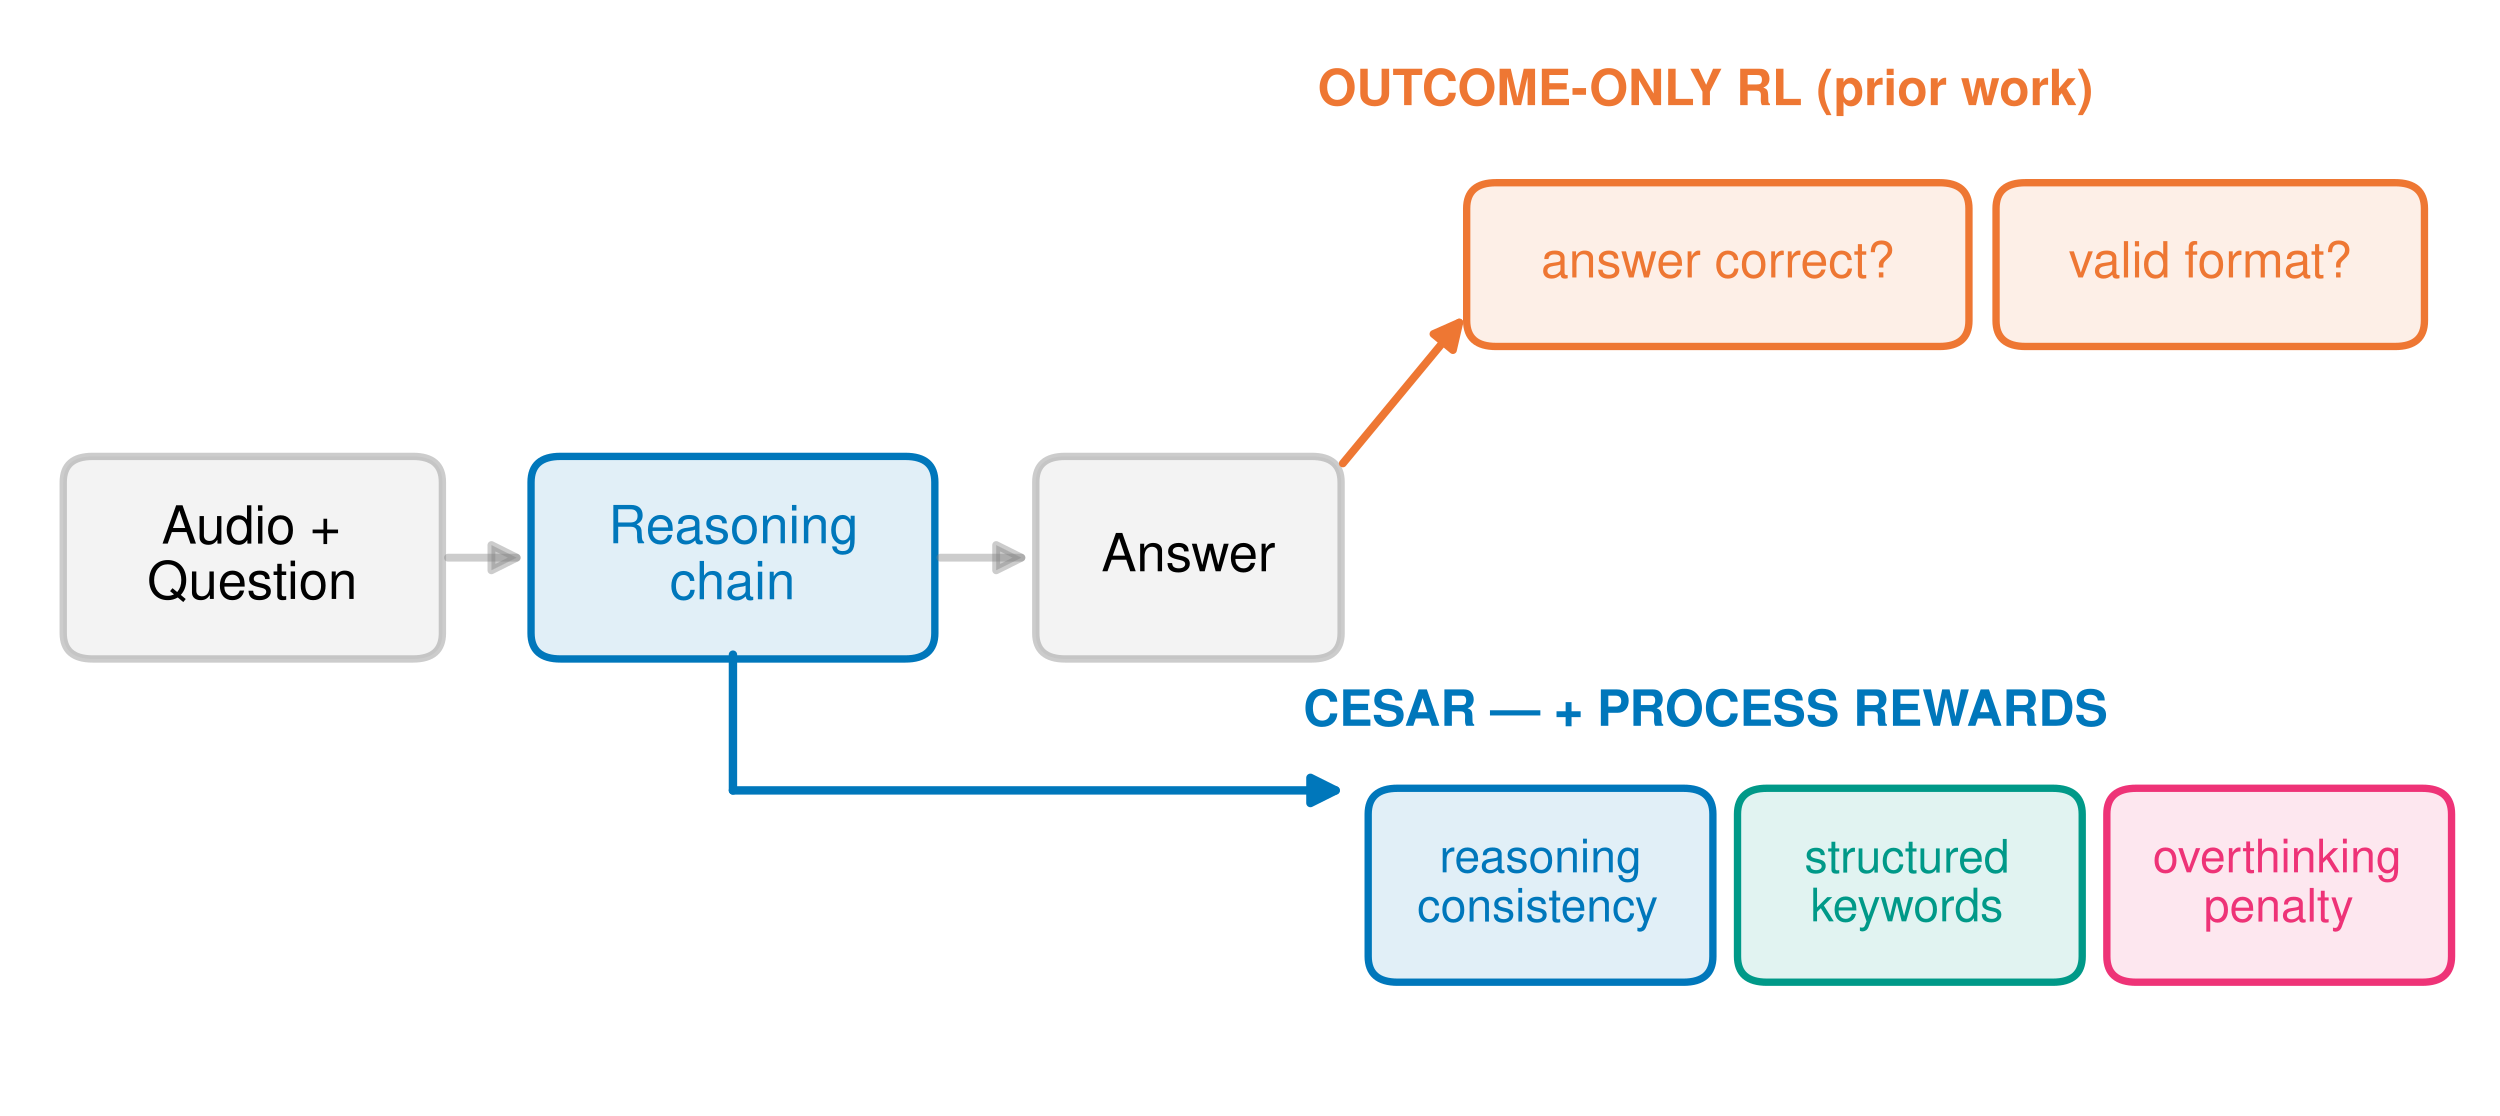
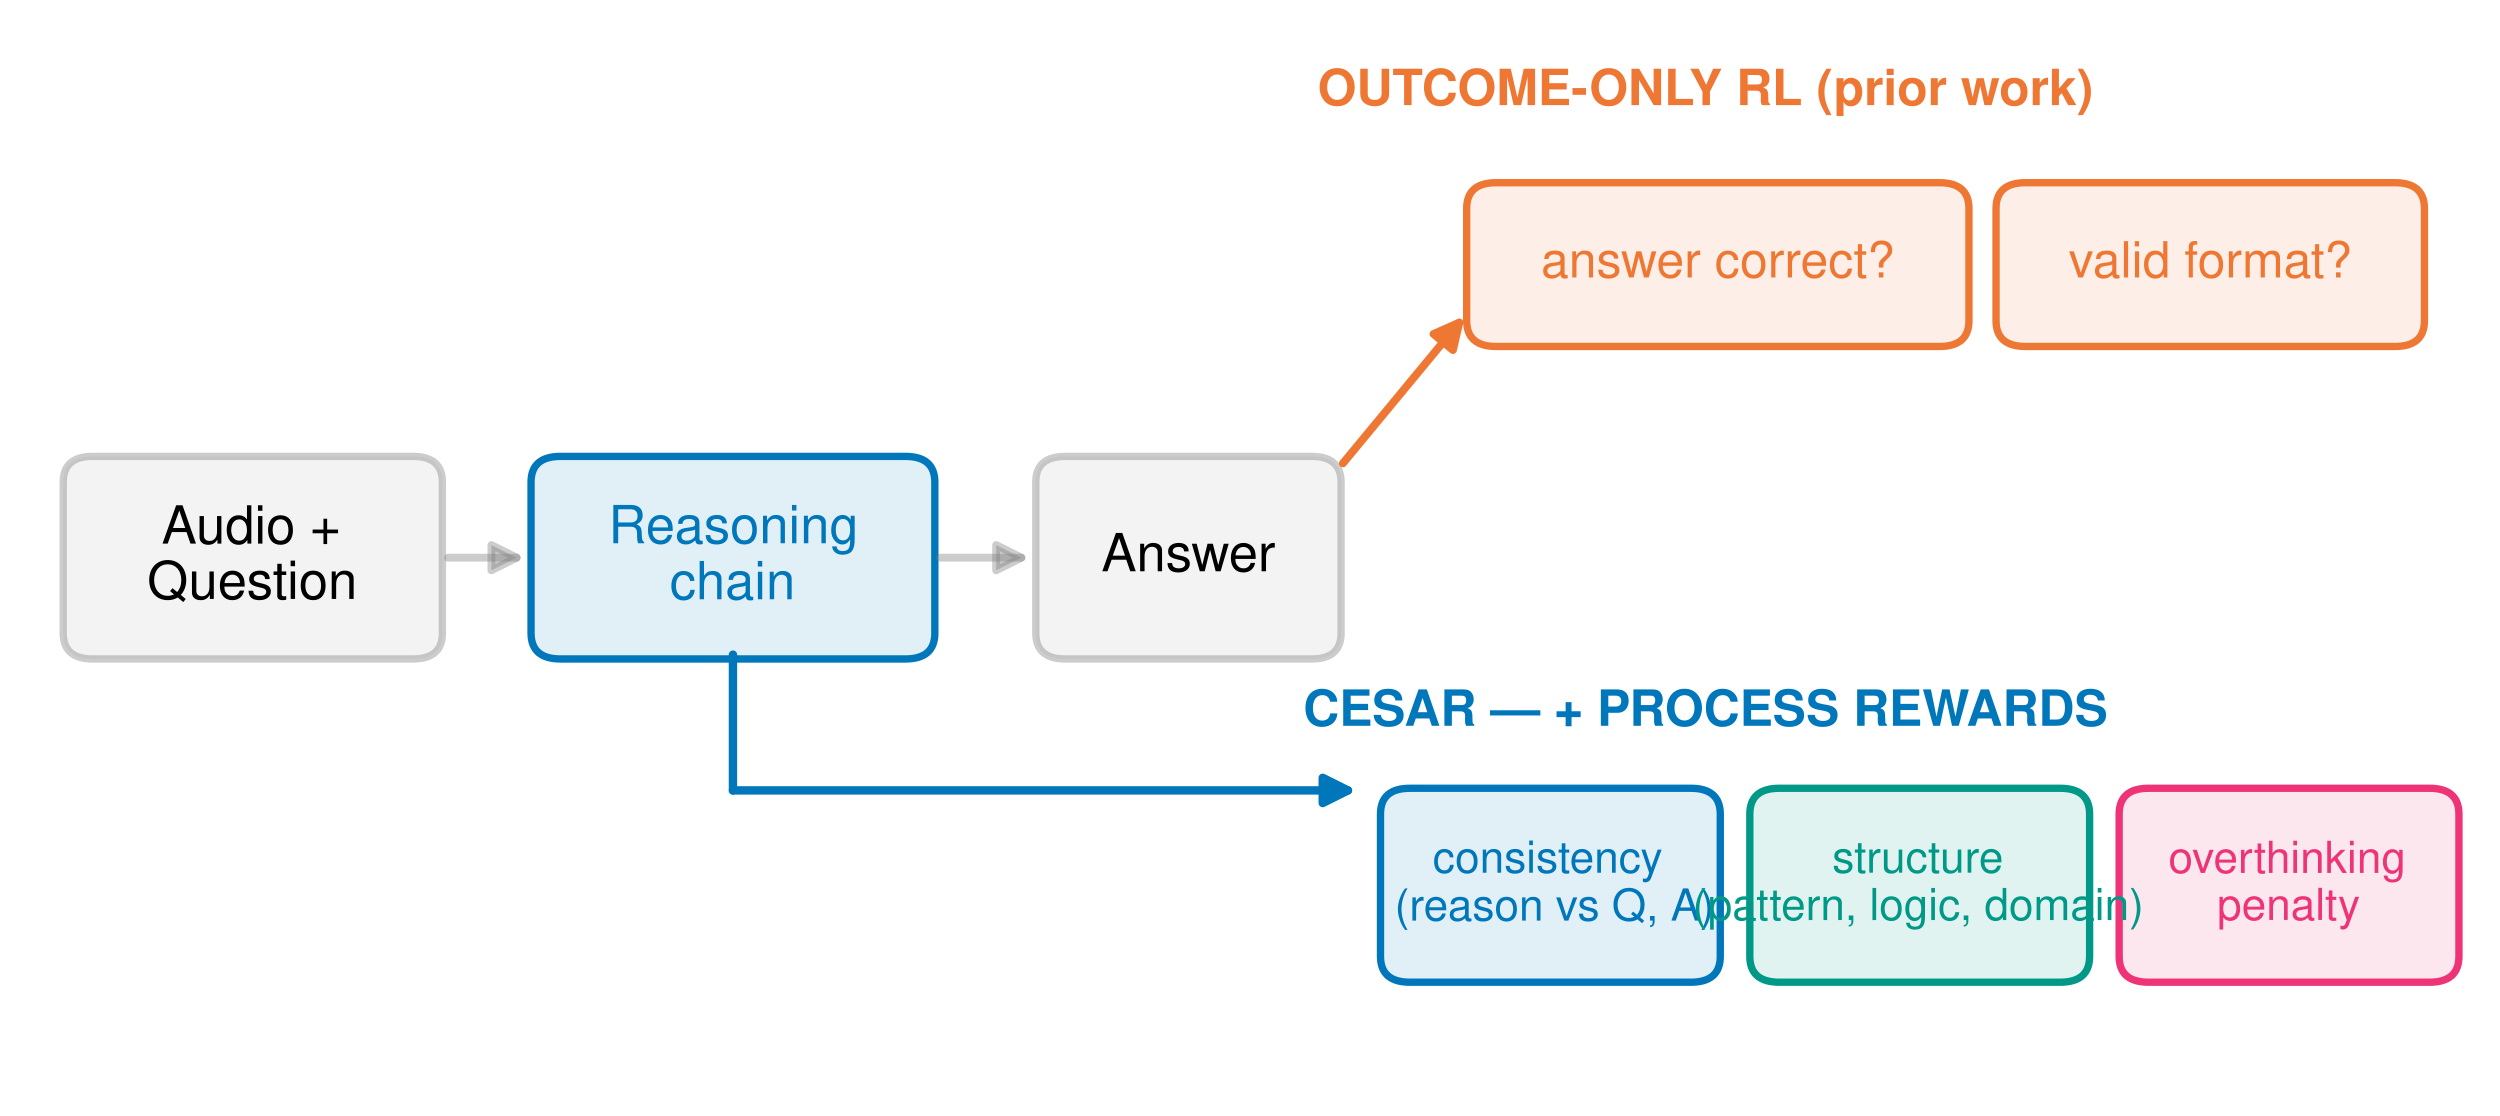
<svg xmlns="http://www.w3.org/2000/svg" viewBox="0 0 475.92 212.328" version="1.1">
  <defs>
    <style type="text/css">*{stroke-linejoin: round; stroke-linecap: butt}</style>
  </defs>
  <g id="figure_1">
    <g id="patch_1">
      <path d="M 0 212.328  L 475.92 212.328  L 475.92 0  L 0 0  L 0 212.328  z " style="fill: none" />
    </g>
    <g id="axes_1">
      <g id="patch_2">
-         <path d="M 17.662 125.446  L 78.595 125.446  Q 84.22 125.446 84.22 120.523  L 84.22 91.805  Q 84.22 86.882 78.595 86.882  L 17.662 86.882  Q 12.037 86.882 12.037 91.805  L 12.037 120.523  Q 12.037 125.446 17.662 125.446  z " clip-path="url(#p46c3b9ab01)" style="fill: #808080; fill-opacity: 0.09; stroke: #808080; stroke-opacity: 0.4; stroke-width: 1.4; stroke-linejoin: miter" />
+         <path d="M 17.662 125.446  L 78.595 125.446  Q 84.22 125.446 84.22 120.523  L 84.22 91.805  Q 84.22 86.882 78.595 86.882  L 17.662 86.882  Q 12.037 86.882 12.037 91.805  L 12.037 120.523  Q 12.037 125.446 17.662 125.446  z " clip-path="url(#pd1c4a5aae6)" style="fill: #808080; fill-opacity: 0.09; stroke: #808080; stroke-opacity: 0.4; stroke-width: 1.4; stroke-linejoin: miter" />
      </g>
      <g id="patch_3">
-         <path d="M 106.718 125.446  L 172.339 125.446  Q 177.964 125.446 177.964 120.523  L 177.964 91.805  Q 177.964 86.882 172.339 86.882  L 106.718 86.882  Q 101.094 86.882 101.094 91.805  L 101.094 120.523  Q 101.094 125.446 106.718 125.446  z " clip-path="url(#p46c3b9ab01)" style="fill: #0077bb; fill-opacity: 0.12; stroke: #0077bb; stroke-width: 1.4; stroke-linejoin: miter" />
+         <path d="M 106.718 125.446  L 172.339 125.446  Q 177.964 125.446 177.964 120.523  L 177.964 91.805  Q 177.964 86.882 172.339 86.882  L 106.718 86.882  Q 101.094 86.882 101.094 91.805  L 101.094 120.523  Q 101.094 125.446 106.718 125.446  z " clip-path="url(#pd1c4a5aae6)" style="fill: #0077bb; fill-opacity: 0.12; stroke: #0077bb; stroke-width: 1.4; stroke-linejoin: miter" />
      </g>
      <g id="patch_4">
-         <path d="M 85.283 106.164  Q 92.657 106.164 98.355 106.164  " clip-path="url(#p46c3b9ab01)" style="fill: none; stroke: #808080; stroke-opacity: 0.4; stroke-width: 1.5; stroke-linecap: round" />
-         <path d="M 93.555 103.764  L 98.355 106.164  L 93.555 108.564  z " clip-path="url(#p46c3b9ab01)" style="fill: #808080; fill-opacity: 0.4; stroke: #808080; stroke-opacity: 0.4; stroke-width: 1.5; stroke-linecap: round" />
+         <path d="M 85.283 106.164  Q 92.657 106.164 98.355 106.164  " clip-path="url(#pd1c4a5aae6)" style="fill: none; stroke: #808080; stroke-opacity: 0.4; stroke-width: 1.5; stroke-linecap: round" />
+         <path d="M 93.555 103.764  L 98.355 106.164  L 93.555 108.564  z " clip-path="url(#pd1c4a5aae6)" style="fill: #808080; fill-opacity: 0.4; stroke: #808080; stroke-opacity: 0.4; stroke-width: 1.5; stroke-linecap: round" />
      </g>
      <g id="patch_5">
-         <path d="M 179.027 106.164  Q 187.573 106.164 194.442 106.164  " clip-path="url(#p46c3b9ab01)" style="fill: none; stroke: #808080; stroke-opacity: 0.4; stroke-width: 1.5; stroke-linecap: round" />
-         <path d="M 189.642 103.764  L 194.442 106.164  L 189.642 108.564  z " clip-path="url(#p46c3b9ab01)" style="fill: #808080; fill-opacity: 0.4; stroke: #808080; stroke-opacity: 0.4; stroke-width: 1.5; stroke-linecap: round" />
+         <path d="M 179.027 106.164  Q 187.573 106.164 194.442 106.164  " clip-path="url(#pd1c4a5aae6)" style="fill: none; stroke: #808080; stroke-opacity: 0.4; stroke-width: 1.5; stroke-linecap: round" />
+         <path d="M 189.642 103.764  L 194.442 106.164  L 189.642 108.564  z " clip-path="url(#pd1c4a5aae6)" style="fill: #808080; fill-opacity: 0.4; stroke: #808080; stroke-opacity: 0.4; stroke-width: 1.5; stroke-linecap: round" />
      </g>
      <g id="patch_6">
-         <path d="M 202.806 125.446  L 249.678 125.446  Q 255.303 125.446 255.303 120.523  L 255.303 91.805  Q 255.303 86.882 249.678 86.882  L 202.806 86.882  Q 197.181 86.882 197.181 91.805  L 197.181 120.523  Q 197.181 125.446 202.806 125.446  z " clip-path="url(#p46c3b9ab01)" style="fill: #808080; fill-opacity: 0.09; stroke: #808080; stroke-opacity: 0.4; stroke-width: 1.4; stroke-linejoin: miter" />
+         <path d="M 202.806 125.446  L 249.678 125.446  Q 255.303 125.446 255.303 120.523  L 255.303 91.805  Q 255.303 86.882 249.678 86.882  L 202.806 86.882  Q 197.181 86.882 197.181 91.805  L 197.181 120.523  Q 197.181 125.446 202.806 125.446  z " clip-path="url(#pd1c4a5aae6)" style="fill: #808080; fill-opacity: 0.09; stroke: #808080; stroke-opacity: 0.4; stroke-width: 1.4; stroke-linejoin: miter" />
      </g>
      <g id="patch_7">
-         <path d="M 284.832 65.959  L 369.202 65.959  Q 374.826 65.959 374.826 61.036  L 374.826 39.703  Q 374.826 34.779 369.202 34.779  L 284.832 34.779  Q 279.207 34.779 279.207 39.703  L 279.207 61.036  Q 279.207 65.959 284.832 65.959  z " clip-path="url(#p46c3b9ab01)" style="fill: #ee7733; fill-opacity: 0.12; stroke: #ee7733; stroke-width: 1.4; stroke-linejoin: miter" />
+         <path d="M 284.832 65.959  L 369.202 65.959  Q 374.826 65.959 374.826 61.036  L 374.826 39.703  Q 374.826 34.779 369.202 34.779  L 284.832 34.779  Q 279.207 34.779 279.207 39.703  L 279.207 61.036  Q 279.207 65.959 284.832 65.959  z " clip-path="url(#pd1c4a5aae6)" style="fill: #ee7733; fill-opacity: 0.12; stroke: #ee7733; stroke-width: 1.4; stroke-linejoin: miter" />
      </g>
      <g id="patch_8">
-         <path d="M 385.607 65.959  L 455.915 65.959  Q 461.539 65.959 461.539 61.036  L 461.539 39.703  Q 461.539 34.779 455.915 34.779  L 385.607 34.779  Q 379.982 34.779 379.982 39.703  L 379.982 61.036  Q 379.982 65.959 385.607 65.959  z " clip-path="url(#p46c3b9ab01)" style="fill: #ee7733; fill-opacity: 0.12; stroke: #ee7733; stroke-width: 1.4; stroke-linejoin: miter" />
+         <path d="M 385.607 65.959  L 455.915 65.959  Q 461.539 65.959 461.539 61.036  L 461.539 39.703  Q 461.539 34.779 455.915 34.779  L 385.607 34.779  Q 379.982 34.779 379.982 39.703  L 379.982 61.036  Q 379.982 65.959 385.607 65.959  z " clip-path="url(#pd1c4a5aae6)" style="fill: #ee7733; fill-opacity: 0.12; stroke: #ee7733; stroke-width: 1.4; stroke-linejoin: miter" />
      </g>
      <g id="patch_9">
-         <path d="M 255.64 88.212  Q 267.254 74.166 277.799 61.412  " clip-path="url(#p46c3b9ab01)" style="fill: none; stroke: #ee7733; stroke-width: 1.5; stroke-linecap: round" />
-         <path d="M 272.891 63.582  L 277.799 61.412  L 276.59 66.64  z " clip-path="url(#p46c3b9ab01)" style="fill: #ee7733; stroke: #ee7733; stroke-width: 1.5; stroke-linecap: round" />
+         <path d="M 255.64 88.212  Q 267.254 74.166 277.799 61.412  " clip-path="url(#pd1c4a5aae6)" style="fill: none; stroke: #ee7733; stroke-width: 1.5; stroke-linecap: round" />
+         <path d="M 272.891 63.582  L 277.799 61.412  L 276.59 66.64  z " clip-path="url(#pd1c4a5aae6)" style="fill: #ee7733; stroke: #ee7733; stroke-width: 1.5; stroke-linecap: round" />
      </g>
      <g id="patch_10">
-         <path d="M 266.083 186.984  L 320.455 186.984  Q 326.079 186.984 326.079 182.061  L 326.079 154.984  Q 326.079 150.061 320.455 150.061  L 266.083 150.061  Q 260.459 150.061 260.459 154.984  L 260.459 182.061  Q 260.459 186.984 266.083 186.984  z " clip-path="url(#p46c3b9ab01)" style="fill: #0077bb; fill-opacity: 0.12; stroke: #0077bb; stroke-width: 1.4; stroke-linejoin: miter" />
+         <path d="M 268.427 186.984  L 321.861 186.984  Q 327.486 186.984 327.486 182.061  L 327.486 154.984  Q 327.486 150.061 321.861 150.061  L 268.427 150.061  Q 262.802 150.061 262.802 154.984  L 262.802 182.061  Q 262.802 186.984 268.427 186.984  z " clip-path="url(#pd1c4a5aae6)" style="fill: #0077bb; fill-opacity: 0.12; stroke: #0077bb; stroke-width: 1.4; stroke-linejoin: miter" />
      </g>
      <g id="patch_11">
-         <path d="M 336.391 186.984  L 390.763 186.984  Q 396.387 186.984 396.387 182.061  L 396.387 154.984  Q 396.387 150.061 390.763 150.061  L 336.391 150.061  Q 330.767 150.061 330.767 154.984  L 330.767 182.061  Q 330.767 186.984 336.391 186.984  z " clip-path="url(#p46c3b9ab01)" style="fill: #009988; fill-opacity: 0.12; stroke: #009988; stroke-width: 1.4; stroke-linejoin: miter" />
+         <path d="M 338.735 186.984  L 392.169 186.984  Q 397.794 186.984 397.794 182.061  L 397.794 154.984  Q 397.794 150.061 392.169 150.061  L 338.735 150.061  Q 333.11 150.061 333.11 154.984  L 333.11 182.061  Q 333.11 186.984 338.735 186.984  z " clip-path="url(#pd1c4a5aae6)" style="fill: #009988; fill-opacity: 0.12; stroke: #009988; stroke-width: 1.4; stroke-linejoin: miter" />
      </g>
      <g id="patch_12">
-         <path d="M 406.699 186.984  L 461.071 186.984  Q 466.695 186.984 466.695 182.061  L 466.695 154.984  Q 466.695 150.061 461.071 150.061  L 406.699 150.061  Q 401.075 150.061 401.075 154.984  L 401.075 182.061  Q 401.075 186.984 406.699 186.984  z " clip-path="url(#p46c3b9ab01)" style="fill: #ee3377; fill-opacity: 0.12; stroke: #ee3377; stroke-width: 1.4; stroke-linejoin: miter" />
+         <path d="M 409.043 186.984  L 462.477 186.984  Q 468.102 186.984 468.102 182.061  L 468.102 154.984  Q 468.102 150.061 462.477 150.061  L 409.043 150.061  Q 403.418 150.061 403.418 154.984  L 403.418 182.061  Q 403.418 186.984 409.043 186.984  z " clip-path="url(#pd1c4a5aae6)" style="fill: #ee3377; fill-opacity: 0.12; stroke: #ee3377; stroke-width: 1.4; stroke-linejoin: miter" />
      </g>
      <g id="patch_13">
-         <path d="M 139.529 150.472  Q 197.79 150.472 254.262 150.472  " clip-path="url(#p46c3b9ab01)" style="fill: none; stroke: #0077bb; stroke-width: 1.6; stroke-linecap: round" />
-         <path d="M 249.462 148.072  L 254.262 150.472  L 249.462 152.872  z " clip-path="url(#p46c3b9ab01)" style="fill: #0077bb; stroke: #0077bb; stroke-width: 1.6; stroke-linecap: round" />
+         <path d="M 139.529 150.472  Q 198.962 150.472 256.606 150.472  " clip-path="url(#pd1c4a5aae6)" style="fill: none; stroke: #0077bb; stroke-width: 1.6; stroke-linecap: round" />
+         <path d="M 251.806 148.072  L 256.606 150.472  L 251.806 152.872  z " clip-path="url(#pd1c4a5aae6)" style="fill: #0077bb; stroke: #0077bb; stroke-width: 1.6; stroke-linecap: round" />
      </g>
      <g id="line2d_1">
-         <path d="M 139.529 124.626  L 139.529 150.472  " clip-path="url(#p46c3b9ab01)" style="fill: none; stroke: #0077bb; stroke-width: 1.6; stroke-linecap: round" />
+         <path d="M 139.529 124.626  L 139.529 150.472  " clip-path="url(#pd1c4a5aae6)" style="fill: none; stroke: #0077bb; stroke-width: 1.6; stroke-linecap: round" />
      </g>
      <g id="text_1">
        <text style="font-size: 10px; font-family: 'Helvetica Neue', 'Helvetica', 'Arial', 'DejaVu Sans', sans-serif; fill: currentColor" transform="translate(30.77371 103.4796)">Audio +</text>
        <text style="font-size: 10px; font-family: 'Helvetica Neue', 'Helvetica', 'Arial', 'DejaVu Sans', sans-serif; fill: currentColor" transform="translate(28.0284 114.0187)">Question</text>
      </g>
      <g id="text_2">
        <text style="font-size: 10px; font-family: 'Helvetica Neue', 'Helvetica', 'Arial', 'DejaVu Sans', sans-serif; fill: #0077bb" transform="translate(115.8233 103.4195)">Reasoning</text>
        <text style="font-size: 10px; font-family: 'Helvetica Neue', 'Helvetica', 'Arial', 'DejaVu Sans', sans-serif; fill: #0077bb" transform="translate(127.489 114.0788)">chain</text>
      </g>
      <g id="text_3">
        <text style="font-size: 10px; font-family: 'Helvetica Neue', 'Helvetica', 'Arial', 'DejaVu Sans', sans-serif; text-anchor: middle; fill: currentColor" x="226.242" y="108.749" transform="rotate(-0 226.242 108.7492)">Answer</text>
      </g>
      <g id="text_4">
        <text style="font-weight: 600; font-size: 9.5px; font-family: 'Helvetica Neue', 'Helvetica', 'Arial', 'DejaVu Sans', sans-serif; text-anchor: middle; fill: #ee7733" x="324.673" y="20.01" transform="rotate(-0 324.6732 20.01024)">OUTCOME-ONLY RL  (prior work)</text>
      </g>
      <g id="text_5">
        <text style="font-size: 9.5px; font-family: 'Helvetica Neue', 'Helvetica', 'Arial', 'DejaVu Sans', sans-serif; text-anchor: middle; fill: #ee7733" x="327.017" y="52.825" transform="rotate(-0 327.0168 52.82508)">answer correct?</text>
      </g>
      <g id="text_6">
        <text style="font-size: 9.5px; font-family: 'Helvetica Neue', 'Helvetica', 'Arial', 'DejaVu Sans', sans-serif; text-anchor: middle; fill: #ee7733" x="420.761" y="52.825" transform="rotate(-0 420.7608 52.82508)">valid format?</text>
      </g>
      <g id="text_7">
        <text style="font-weight: 600; font-size: 9.5px; font-family: 'Helvetica Neue', 'Helvetica', 'Arial', 'DejaVu Sans', sans-serif; text-anchor: middle; fill: #0077bb" x="324.673" y="138.164" transform="rotate(-0 324.6732 138.164)">CESAR  —  + PROCESS REWARDS</text>
      </g>
      <g id="text_8">
-         <text style="font-size: 8.8px; font-family: 'Helvetica Neue', 'Helvetica', 'Arial', 'DejaVu Sans', sans-serif; fill: #0077bb" transform="translate(274.0341 166.0637)">reasoning</text>
-         <text style="font-size: 8.8px; font-family: 'Helvetica Neue', 'Helvetica', 'Arial', 'DejaVu Sans', sans-serif; fill: #0077bb" transform="translate(269.7991 175.444)">consistency</text>
+         <text style="font-size: 8.4px; font-family: 'Helvetica Neue', 'Helvetica', 'Arial', 'DejaVu Sans', sans-serif; fill: #0077bb" transform="translate(272.7408 166.141)">consistency</text>
+         <text style="font-size: 8.4px; font-family: 'Helvetica Neue', 'Helvetica', 'Arial', 'DejaVu Sans', sans-serif; fill: #0077bb" transform="translate(265.5023 175.2479)">(reason vs Q, A)</text>
      </g>
      <g id="text_9">
-         <text style="font-size: 8.8px; font-family: 'Helvetica Neue', 'Helvetica', 'Arial', 'DejaVu Sans', sans-serif; fill: #009988" transform="translate(343.5246 166.1167)">structured</text>
-         <text style="font-size: 8.8px; font-family: 'Helvetica Neue', 'Helvetica', 'Arial', 'DejaVu Sans', sans-serif; fill: #009988" transform="translate(344.6721 175.391)">keywords</text>
+         <text style="font-size: 8.4px; font-family: 'Helvetica Neue', 'Helvetica', 'Arial', 'DejaVu Sans', sans-serif; fill: #009988" transform="translate(348.8015 166.1325)">structure</text>
+         <text style="font-size: 8.4px; font-family: 'Helvetica Neue', 'Helvetica', 'Arial', 'DejaVu Sans', sans-serif; fill: #009988" transform="translate(322.2017 175.1554)">(pattern, logic, domain)</text>
      </g>
      <g id="text_10">
-         <text style="font-size: 8.8px; font-family: 'Helvetica Neue', 'Helvetica', 'Arial', 'DejaVu Sans', sans-serif; fill: #ee3377" transform="translate(409.8431 166.0637)">overthinking</text>
-         <text style="font-size: 8.8px; font-family: 'Helvetica Neue', 'Helvetica', 'Arial', 'DejaVu Sans', sans-serif; fill: #ee3377" transform="translate(419.541 175.444)">penalty</text>
+         <text style="font-size: 8.4px; font-family: 'Helvetica Neue', 'Helvetica', 'Arial', 'DejaVu Sans', sans-serif; fill: #ee3377" transform="translate(412.8108 166.1755)">overthinking</text>
+         <text style="font-size: 8.4px; font-family: 'Helvetica Neue', 'Helvetica', 'Arial', 'DejaVu Sans', sans-serif; fill: #ee3377" transform="translate(422.0678 175.1294)">penalty</text>
      </g>
    </g>
  </g>
  <defs>
-     <clipPath id="p46c3b9ab01">
+     <clipPath id="pd1c4a5aae6">
      <rect x="3.6" y="3.6" width="468.72" height="205.128" />
    </clipPath>
  </defs>
</svg>
